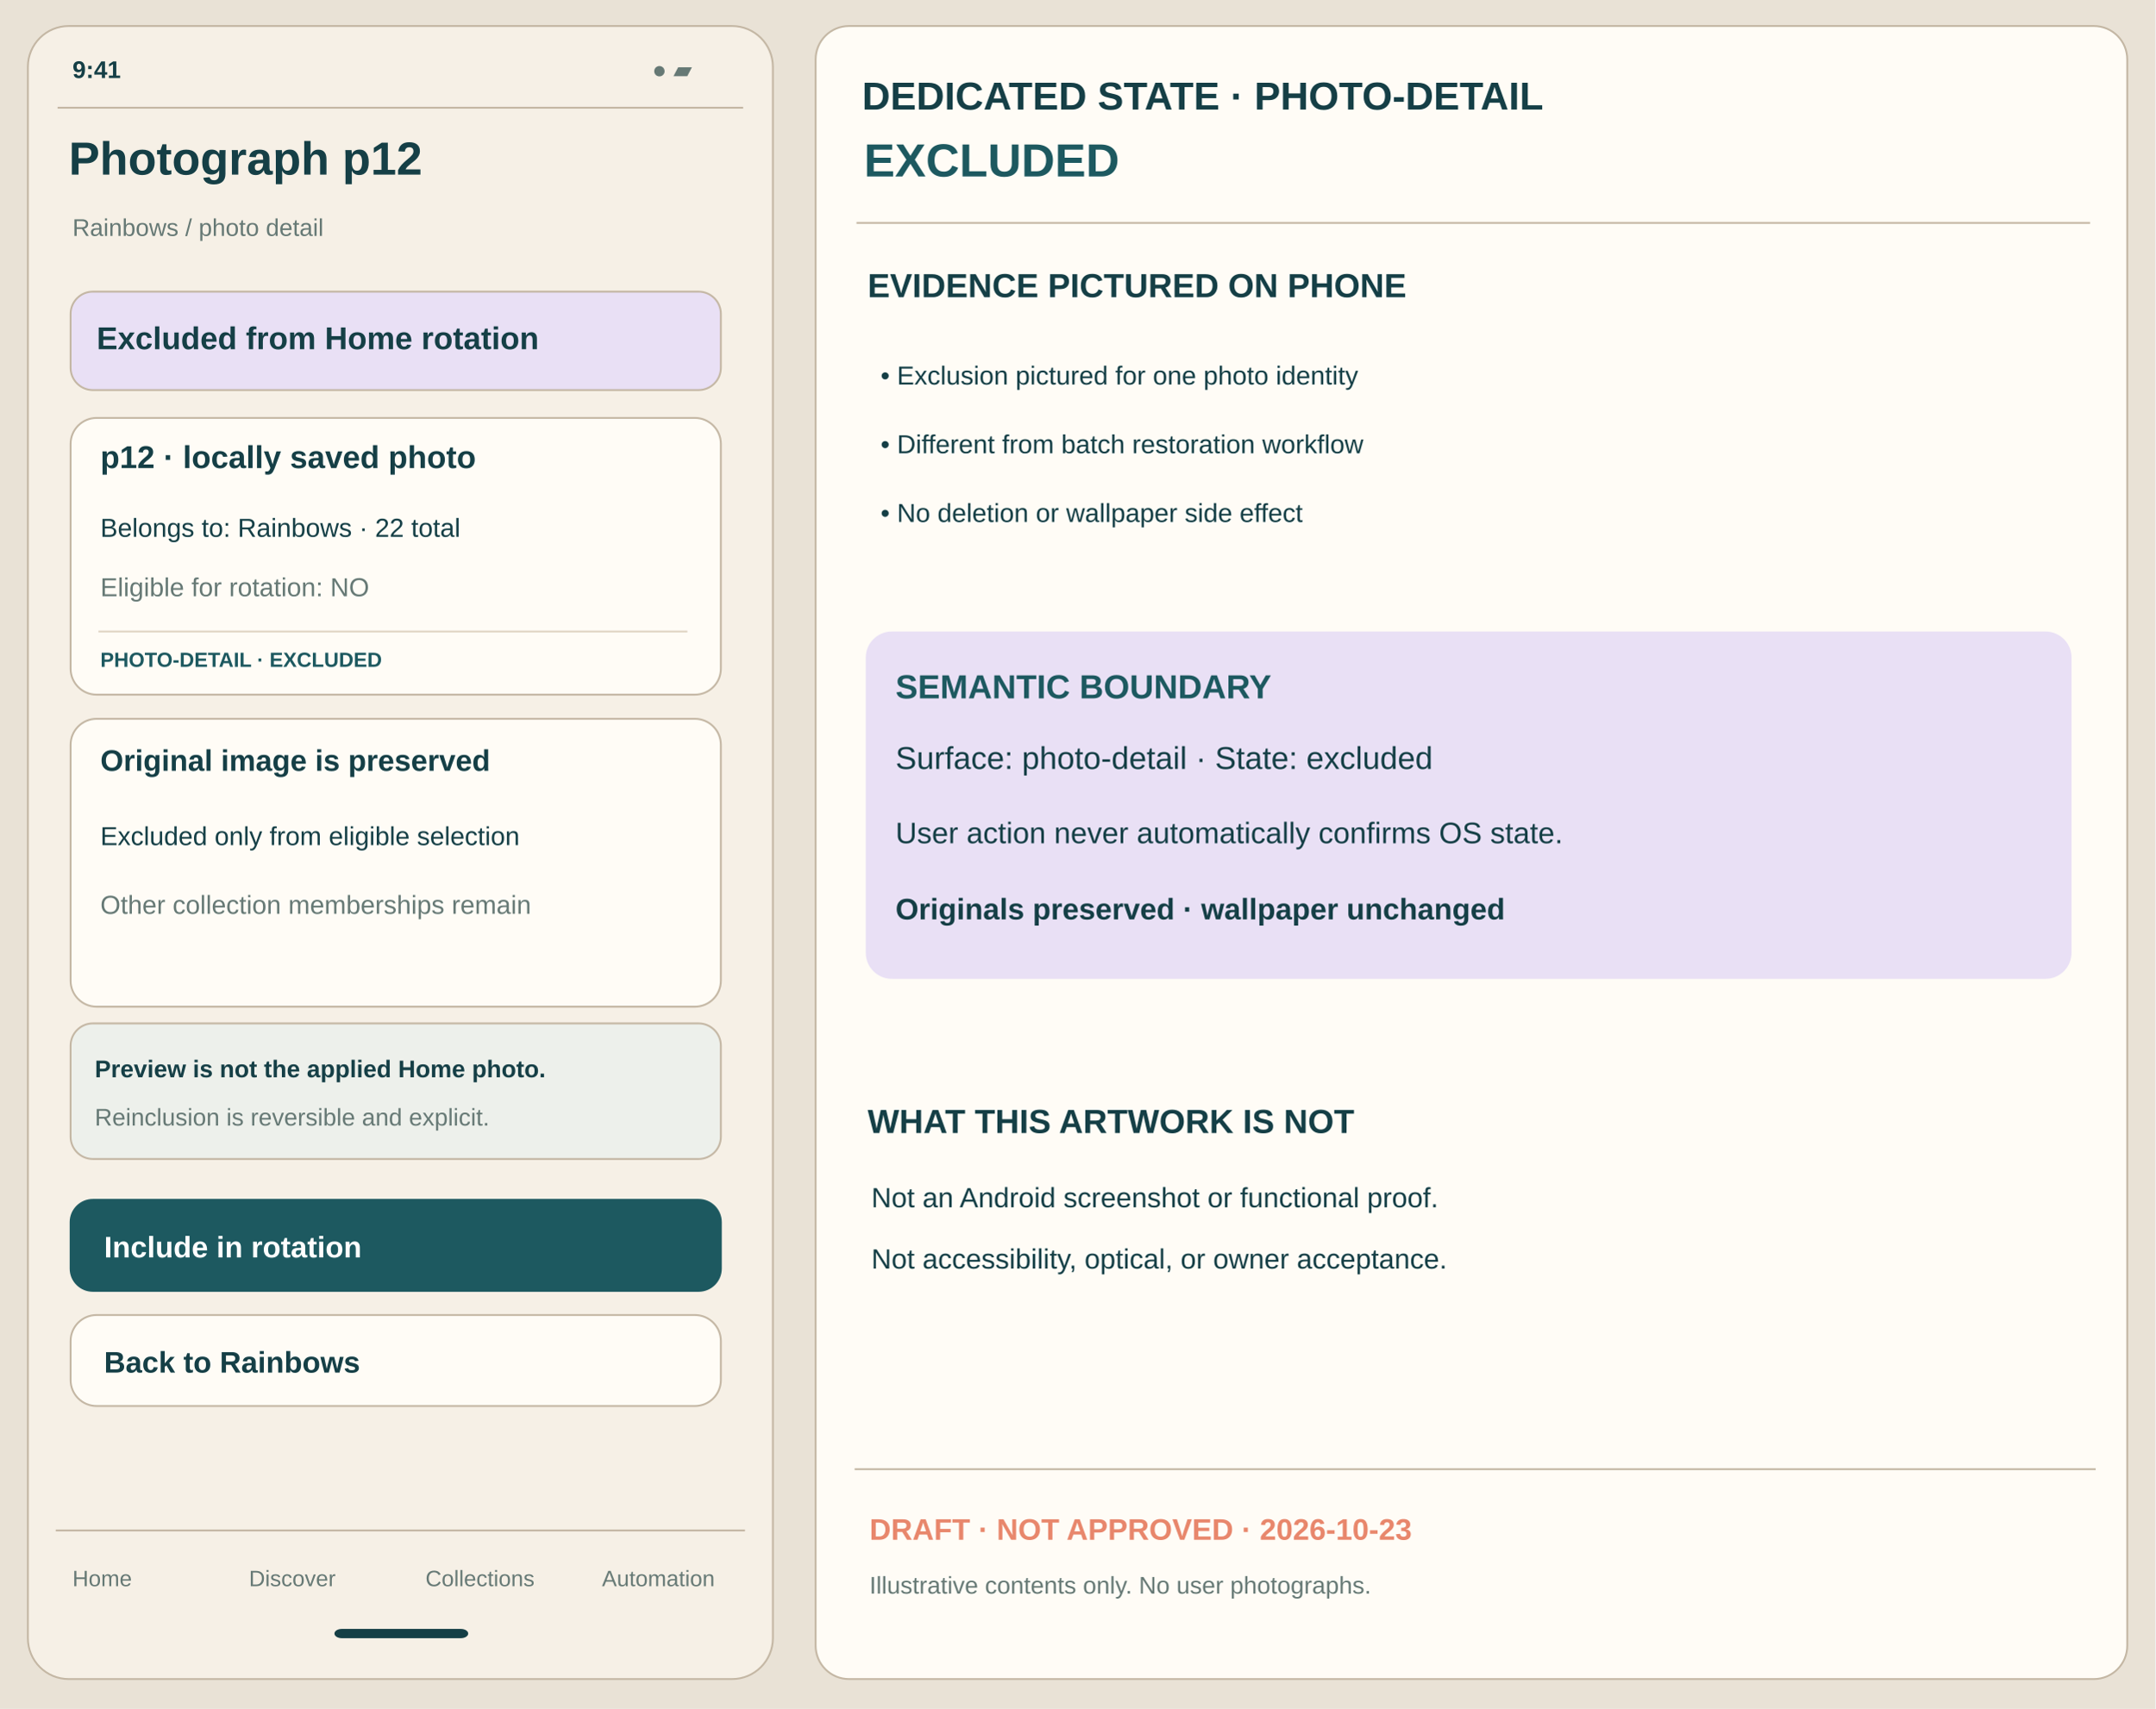
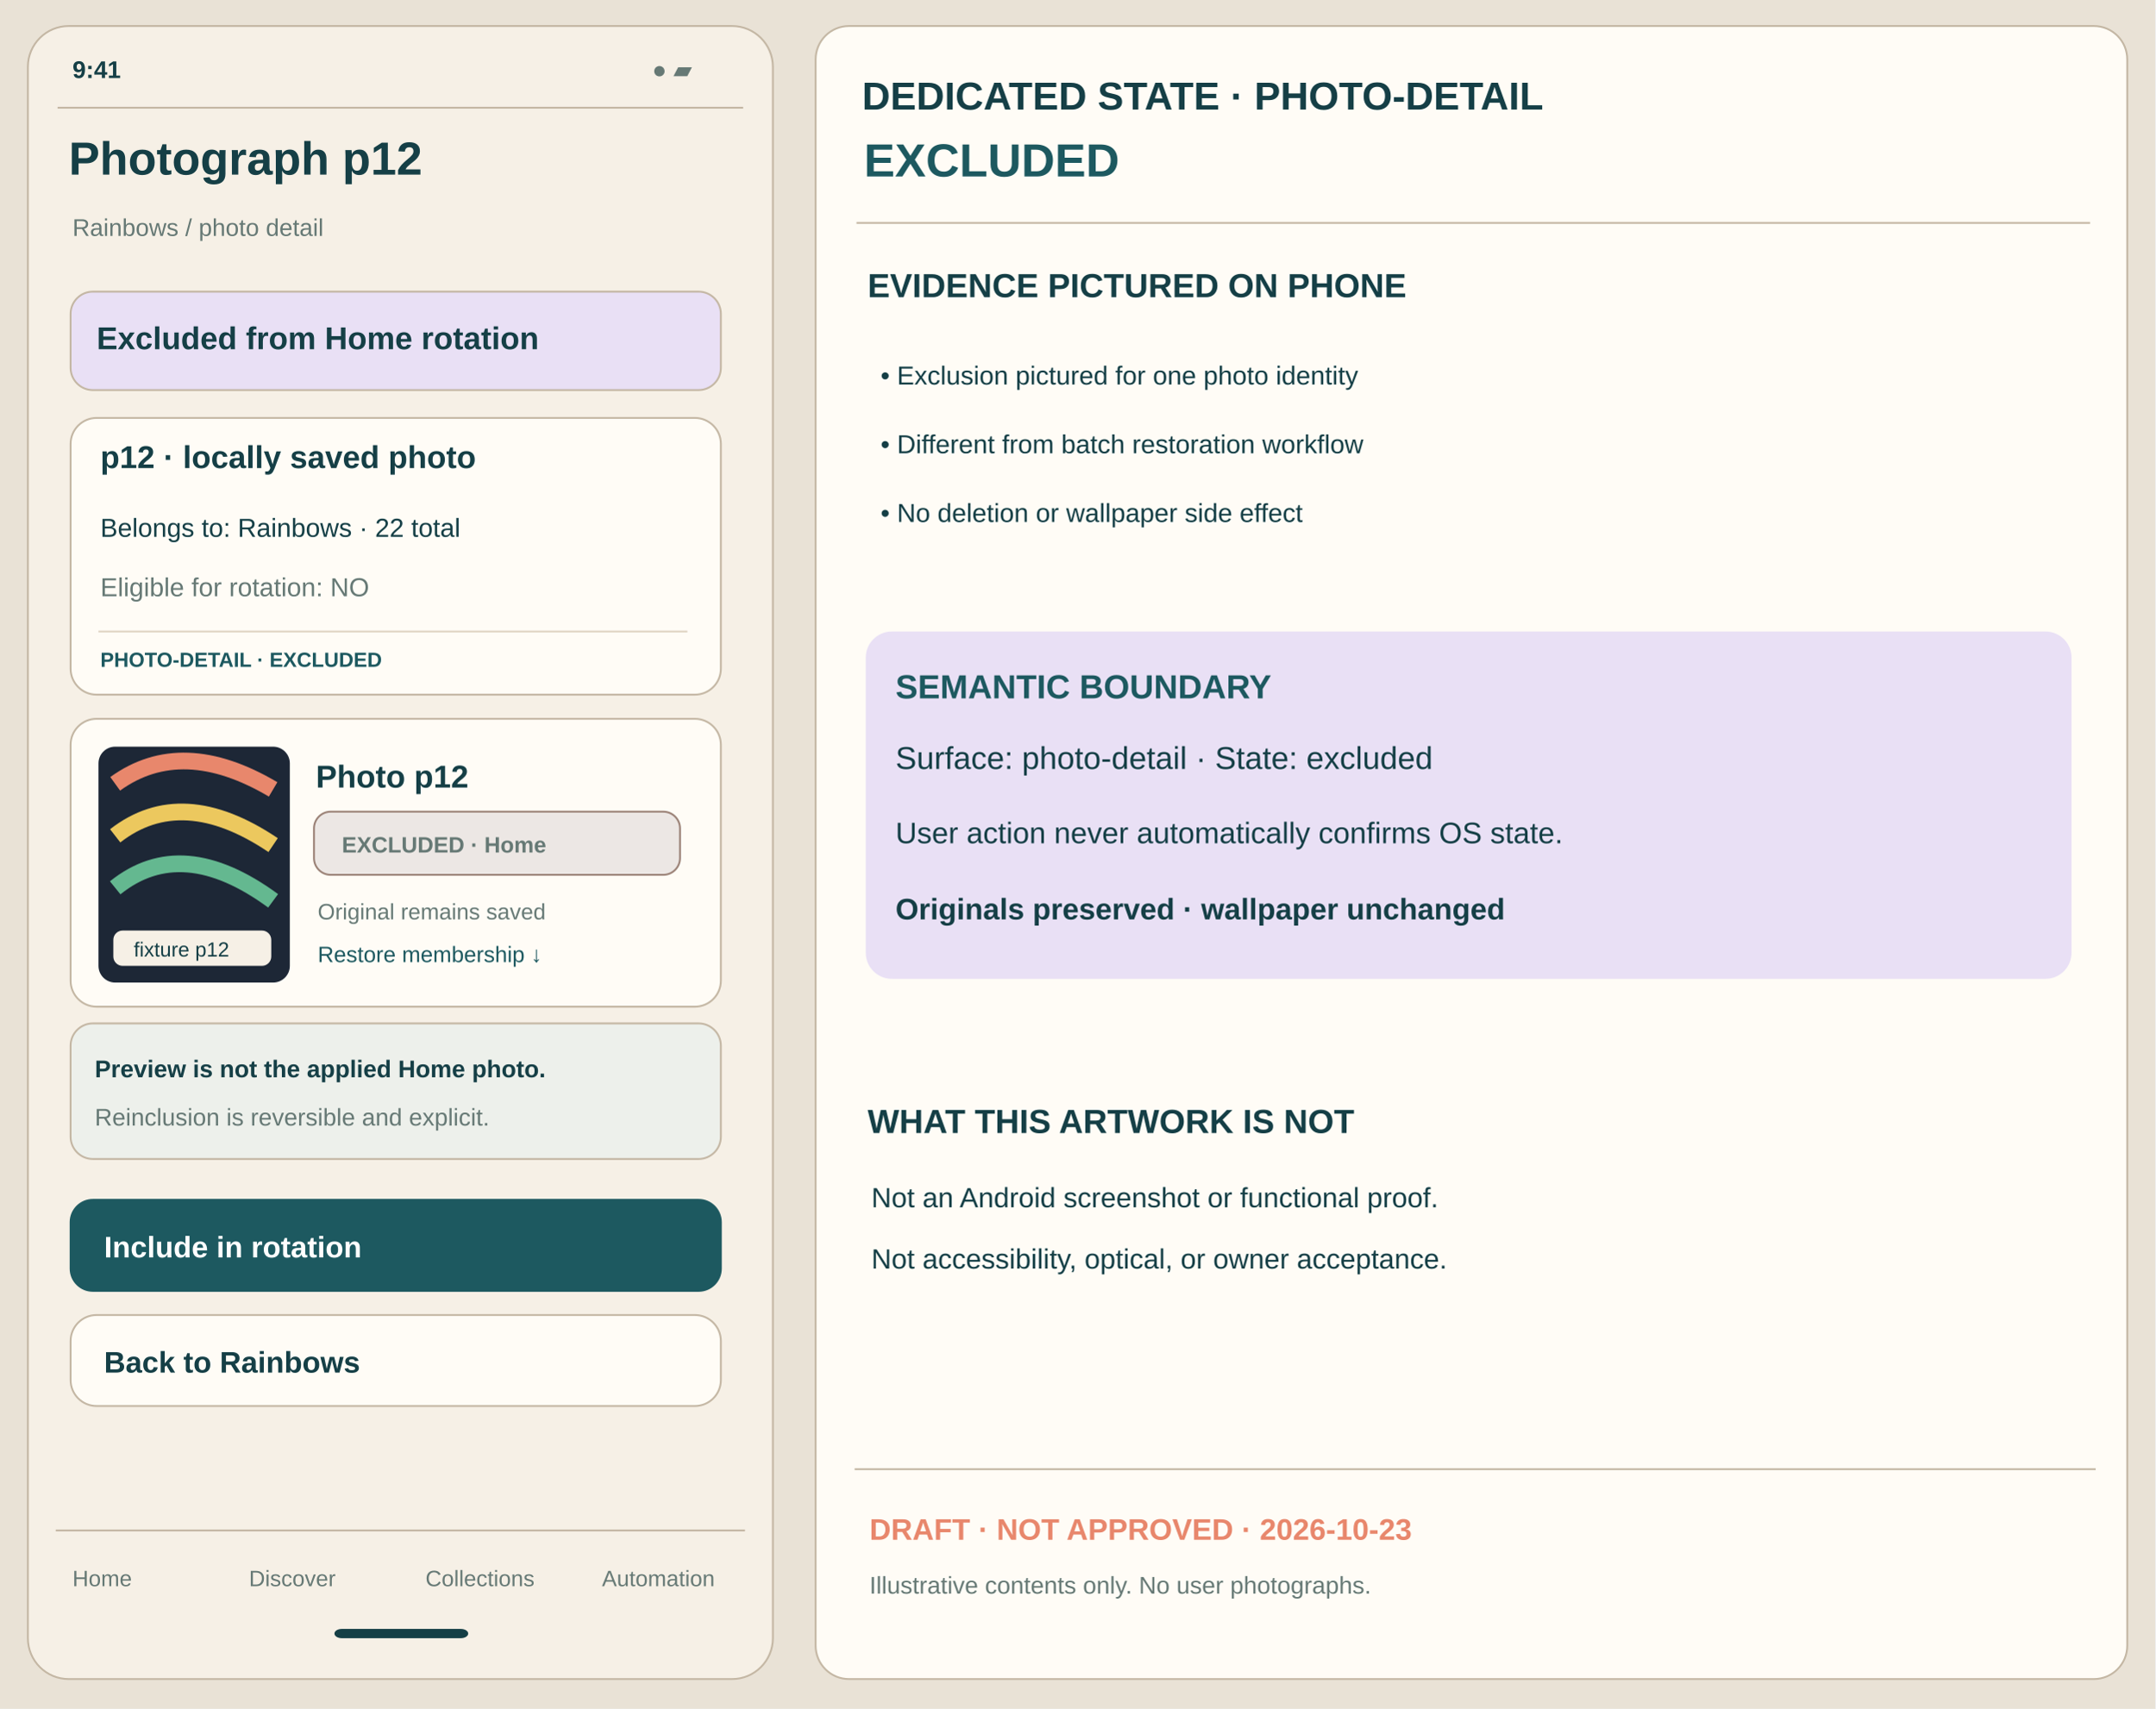
<svg xmlns="http://www.w3.org/2000/svg" width="1160" height="920" viewBox="0 0 1160 920" role="img" aria-label="photo-detail excluded draft Glimpse state">
  <rect x="0" y="0" width="1160" height="920" rx="0" fill="#E9E2D6" stroke="none" />
  <rect x="15" y="14" width="401" height="890" rx="22" fill="#F6F0E6" stroke="#C4B7A4" />
  <text x="39" y="42" font-family="Arial,Helvetica,sans-serif" font-size="13" font-weight="700" fill="#153F46">9:41</text>
  <text x="351" y="42" font-family="Arial,Helvetica,sans-serif" font-size="13" font-weight="500" fill="#667975">● ▰</text>
  <path d="M31 58H400" stroke="#C4B7A4" />
  <text x="37" y="94" font-family="Arial,Helvetica,sans-serif" font-size="25" font-weight="700" fill="#153F46">Photograph p12</text>
  <text x="39" y="127" font-family="Arial,Helvetica,sans-serif" font-size="13" font-weight="500" fill="#667975">Rainbows / photo detail</text>
  <rect x="38" y="157" width="350" height="53" rx="12" fill="#E9E0F5" stroke="#C4B7A4" />
  <text x="52" y="188" font-family="Arial,Helvetica,sans-serif" font-size="17" font-weight="700" fill="#153F46">Excluded from Home rotation</text>
  <rect x="38" y="225" width="350" height="149" rx="14" fill="#FFFCF6" stroke="#C4B7A4" />
  <text x="54" y="252" font-family="Arial,Helvetica,sans-serif" font-size="17" font-weight="700" fill="#153F46">p12 · locally saved photo</text>
  <text x="54" y="289" font-family="Arial,Helvetica,sans-serif" font-size="14" font-weight="500" fill="#153F46">Belongs to: Rainbows · 22 total</text>
  <text x="54" y="321" font-family="Arial,Helvetica,sans-serif" font-size="14" font-weight="500" fill="#667975">Eligible for rotation: NO</text>
  <path d="M53 340H370" stroke="#DFD4C4" />
  <text x="54" y="359" font-family="Arial,Helvetica,sans-serif" font-size="11" font-weight="700" fill="#1D5960">PHOTO-DETAIL · EXCLUDED</text>
  <rect x="38" y="387" width="350" height="155" rx="14" fill="#FFFCF6" stroke="#C4B7A4" />
-   <text x="54" y="415" font-family="Arial,Helvetica,sans-serif" font-size="16" font-weight="700" fill="#153F46">Original image is preserved</text>
-   <text x="54" y="455" font-family="Arial,Helvetica,sans-serif" font-size="14" font-weight="500" fill="#153F46">Excluded only from eligible selection</text>
-   <text x="54" y="492" font-family="Arial,Helvetica,sans-serif" font-size="14" font-weight="500" fill="#667975">Other collection memberships remain</text>
+   <rect x="53" y="402" width="103" height="127" rx="9" fill="#1D2736" />
+   <path d="M62 422 Q98 396 147 425" stroke="#E8876C" stroke-width="9" fill="none" />
+   <path d="M62 450 Q98 422 147 455" stroke="#ECC85E" stroke-width="9" fill="none" />
+   <path d="M62 478 Q98 449 147 485" stroke="#64B890" stroke-width="9" fill="none" />
+   <rect x="61" y="501" width="85" height="19" rx="5" fill="#F6F0E6" />
+   <text x="72" y="515" font-family="Arial,sans-serif" font-size="11" fill="#153F46">fixture p12</text>
+   <text x="170" y="424" font-family="Arial,sans-serif" font-size="17" font-weight="700" fill="#153F46">Photo p12</text>
+   <rect x="169" y="437" width="197" height="34" rx="9" fill="#ECE7E4" stroke="#9B8277" />
+   <text x="184" y="459" font-family="Arial,sans-serif" font-size="12" font-weight="700" fill="#667975">EXCLUDED · Home</text>
+   <text x="171" y="495" font-family="Arial,sans-serif" font-size="12" fill="#667975">Original remains saved</text>
+   <text x="171" y="518" font-family="Arial,sans-serif" font-size="12" fill="#1D5960">Restore membership ↓</text>
  <rect x="38" y="551" width="350" height="73" rx="12" fill="#EDF0EB" stroke="#C4B7A4" />
  <text x="51" y="580" font-family="Arial,Helvetica,sans-serif" font-size="13" font-weight="700" fill="#153F46">Preview is not the applied Home photo.</text>
  <text x="51" y="606" font-family="Arial,Helvetica,sans-serif" font-size="13" font-weight="500" fill="#667975">Reinclusion is reversible and explicit.</text>
  <rect x="38" y="646" width="350" height="49" rx="12" fill="#1D5960" stroke="#1D5960" />
  <text x="56" y="677" font-family="Arial,Helvetica,sans-serif" font-size="16" font-weight="700" fill="#FFFFFF">Include in rotation</text>
  <rect x="38" y="708" width="350" height="49" rx="14" fill="#FFFCF6" stroke="#C4B7A4" />
  <text x="56" y="739" font-family="Arial,Helvetica,sans-serif" font-size="16" font-weight="700" fill="#153F46">Back to Rainbows</text>
  <path d="M30 824H401" stroke="#C4B7A4" />
  <text x="39" y="854" font-family="Arial,Helvetica,sans-serif" font-size="12" font-weight="500" fill="#667975">Home</text>
  <text x="134" y="854" font-family="Arial,Helvetica,sans-serif" font-size="12" font-weight="500" fill="#667975">Discover</text>
  <text x="229" y="854" font-family="Arial,Helvetica,sans-serif" font-size="12" font-weight="500" fill="#667975">Collections</text>
  <text x="324" y="854" font-family="Arial,Helvetica,sans-serif" font-size="12" font-weight="500" fill="#667975">Automation</text>
  <rect x="180" y="877" width="72" height="5" rx="4" fill="#153F46" stroke="none" />
  <rect x="439" y="14" width="706" height="890" rx="18" fill="#FFFCF6" stroke="#C4B7A4" />
  <text x="464" y="59" font-family="Arial,Helvetica,sans-serif" font-size="21" font-weight="700" fill="#153F46">DEDICATED STATE · PHOTO-DETAIL</text>
  <text x="465" y="95" font-family="Arial,Helvetica,sans-serif" font-size="25" font-weight="700" fill="#1D5960">EXCLUDED</text>
  <path d="M461 120H1125" stroke="#C4B7A4" />
  <text x="467" y="160" font-family="Arial,Helvetica,sans-serif" font-size="18" font-weight="700" fill="#153F46">EVIDENCE PICTURED ON PHONE</text>
  <text x="474" y="207" font-family="Arial,Helvetica,sans-serif" font-size="14" font-weight="500" fill="#153F46">• Exclusion pictured for one photo identity</text>
  <text x="474" y="244" font-family="Arial,Helvetica,sans-serif" font-size="14" font-weight="500" fill="#153F46">• Different from batch restoration workflow</text>
  <text x="474" y="281" font-family="Arial,Helvetica,sans-serif" font-size="14" font-weight="500" fill="#153F46">• No deletion or wallpaper side effect</text>
  <rect x="466" y="340" width="649" height="187" rx="14" fill="#E9E0F5" stroke="none" />
  <text x="482" y="376" font-family="Arial,Helvetica,sans-serif" font-size="18" font-weight="700" fill="#1D5960">SEMANTIC BOUNDARY</text>
  <text x="482" y="414" font-family="Arial,Helvetica,sans-serif" font-size="17" font-weight="500" fill="#153F46">Surface: photo-detail  ·  State: excluded</text>
  <text x="482" y="454" font-family="Arial,Helvetica,sans-serif" font-size="16" font-weight="500" fill="#153F46">User action never automatically confirms OS state.</text>
  <text x="482" y="495" font-family="Arial,Helvetica,sans-serif" font-size="16" font-weight="700" fill="#153F46">Originals preserved · wallpaper unchanged</text>
  <text x="467" y="610" font-family="Arial,Helvetica,sans-serif" font-size="18" font-weight="700" fill="#153F46">WHAT THIS ARTWORK IS NOT</text>
  <text x="469" y="650" font-family="Arial,Helvetica,sans-serif" font-size="15" font-weight="500" fill="#153F46">Not an Android screenshot or functional proof.</text>
  <text x="469" y="683" font-family="Arial,Helvetica,sans-serif" font-size="15" font-weight="500" fill="#153F46">Not accessibility, optical, or owner acceptance.</text>
  <path d="M460 791H1128" stroke="#C4B7A4" />
  <text x="468" y="829" font-family="Arial,Helvetica,sans-serif" font-size="16" font-weight="700" fill="#E8876C">DRAFT · NOT APPROVED · 2026-10-23</text>
  <text x="468" y="858" font-family="Arial,Helvetica,sans-serif" font-size="13" font-weight="500" fill="#667975">Illustrative contents only. No user photographs.</text>
</svg>
